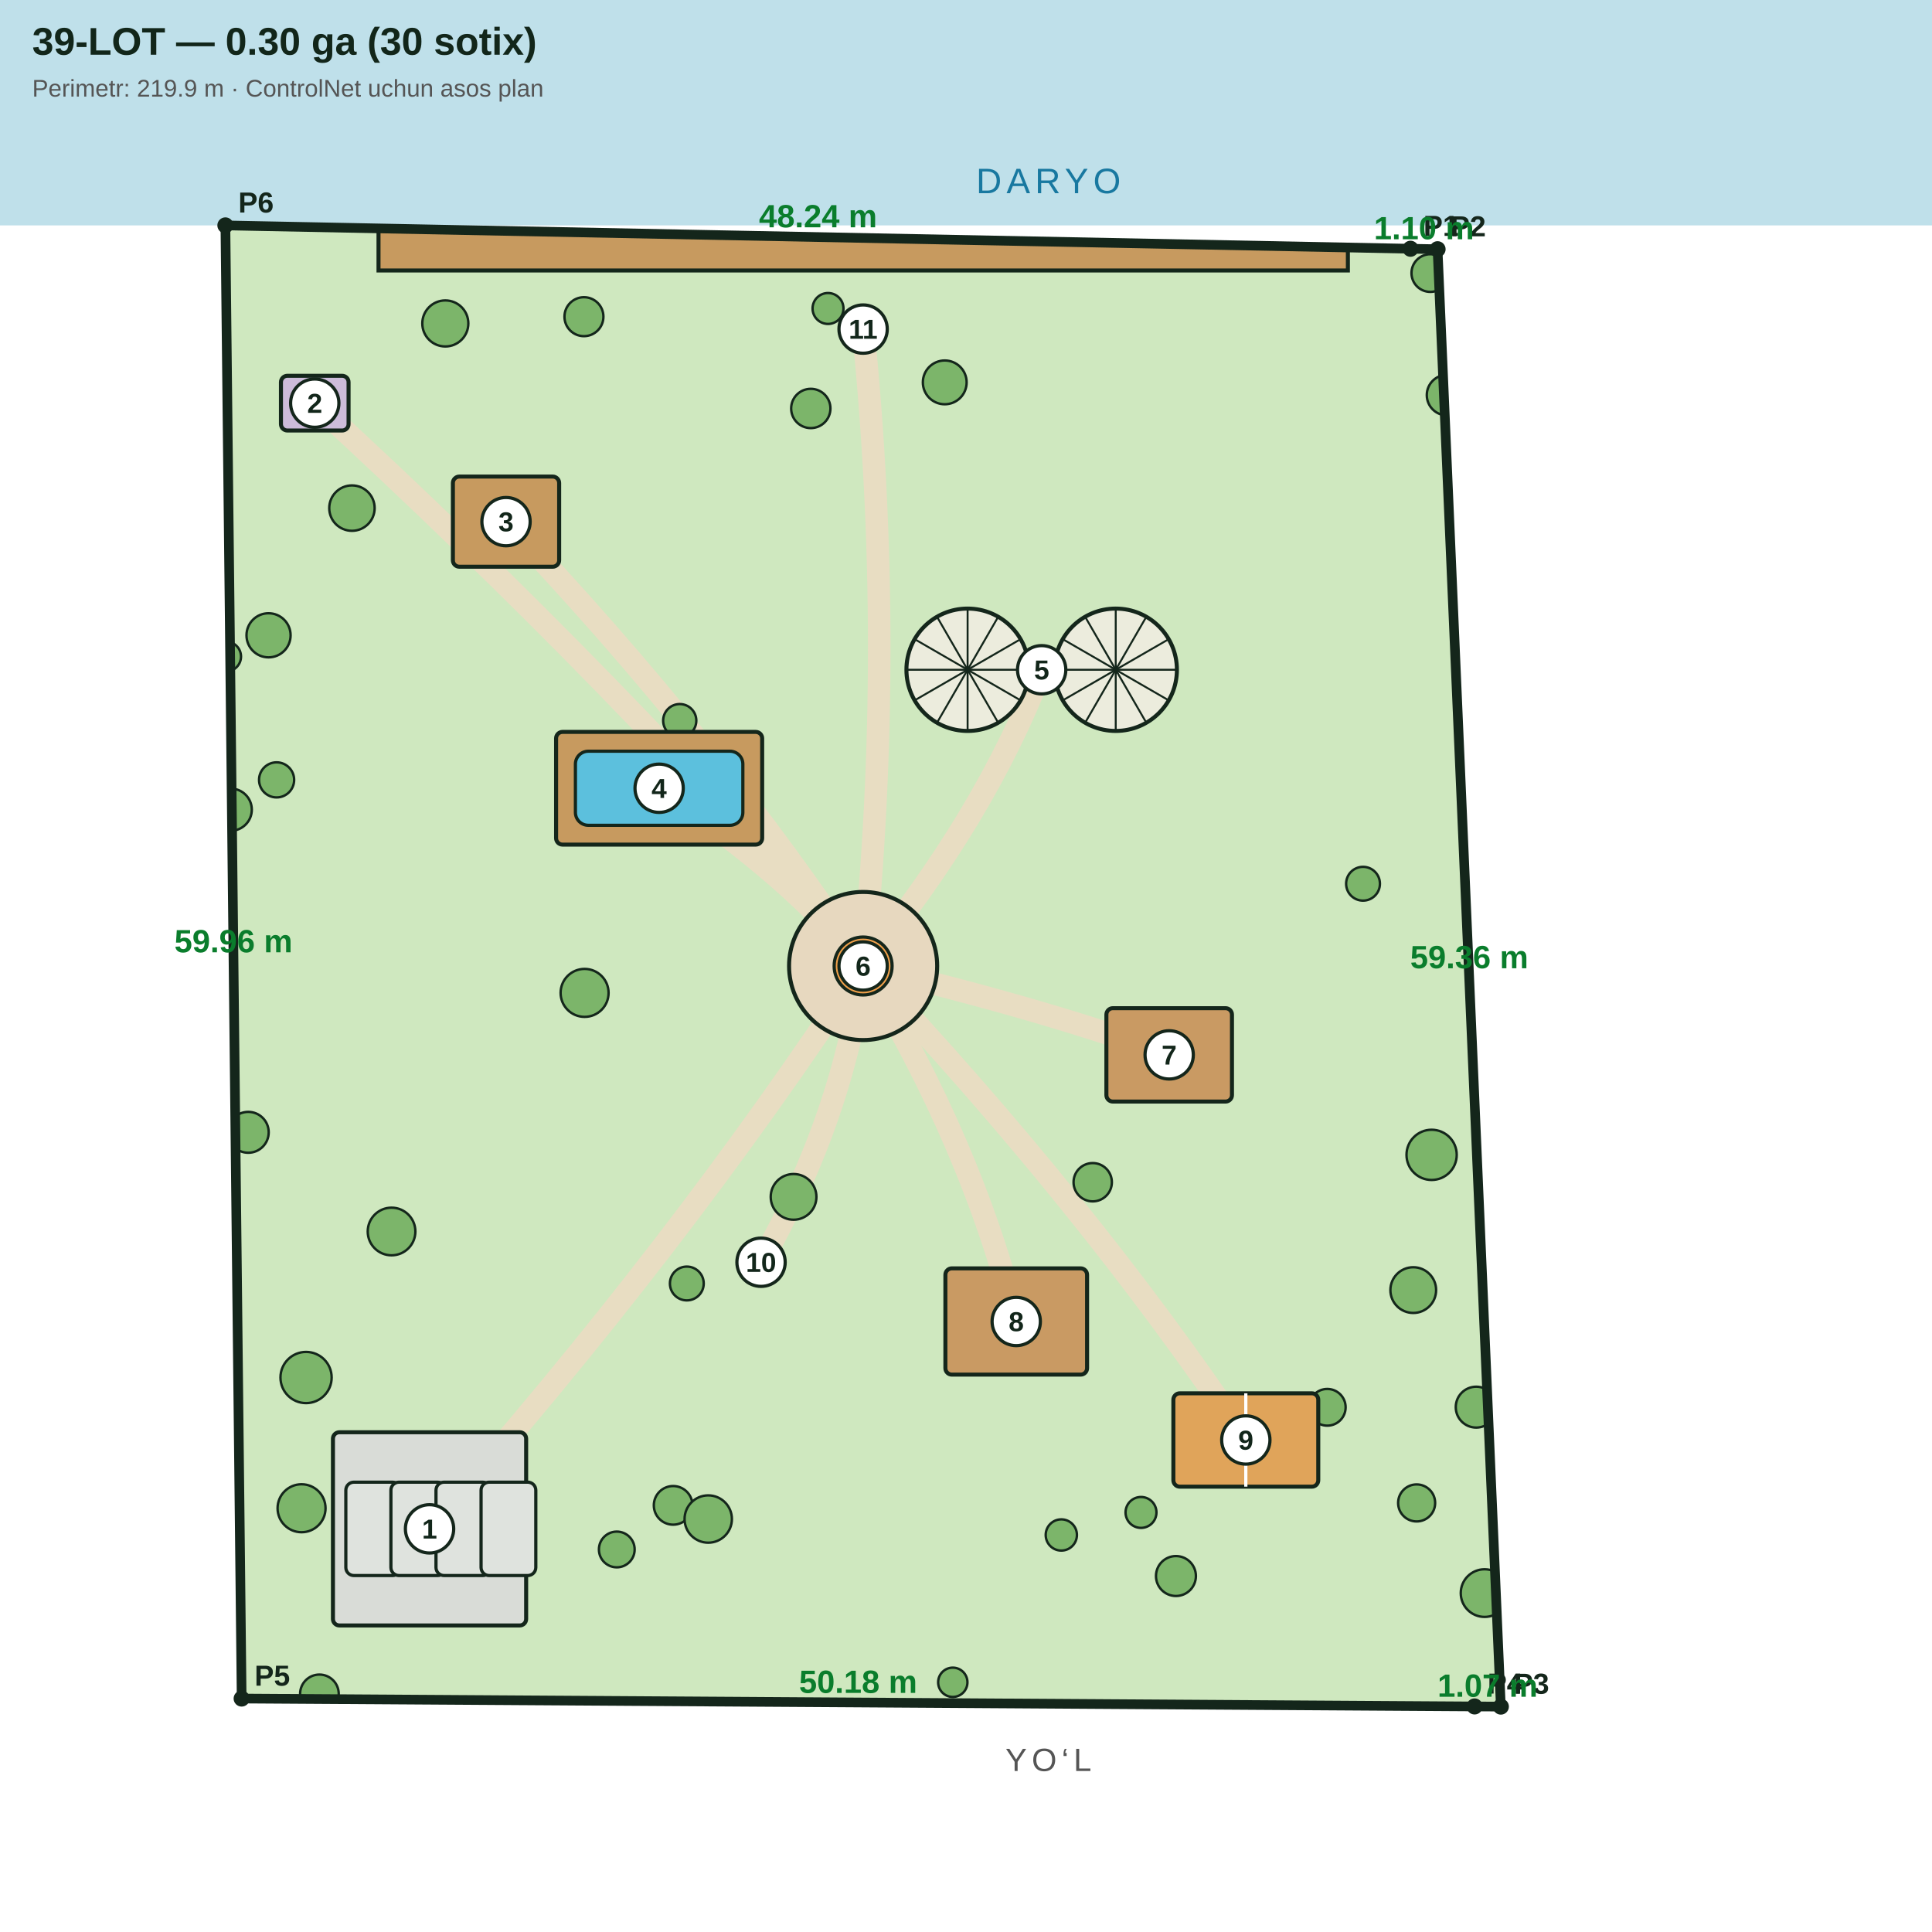
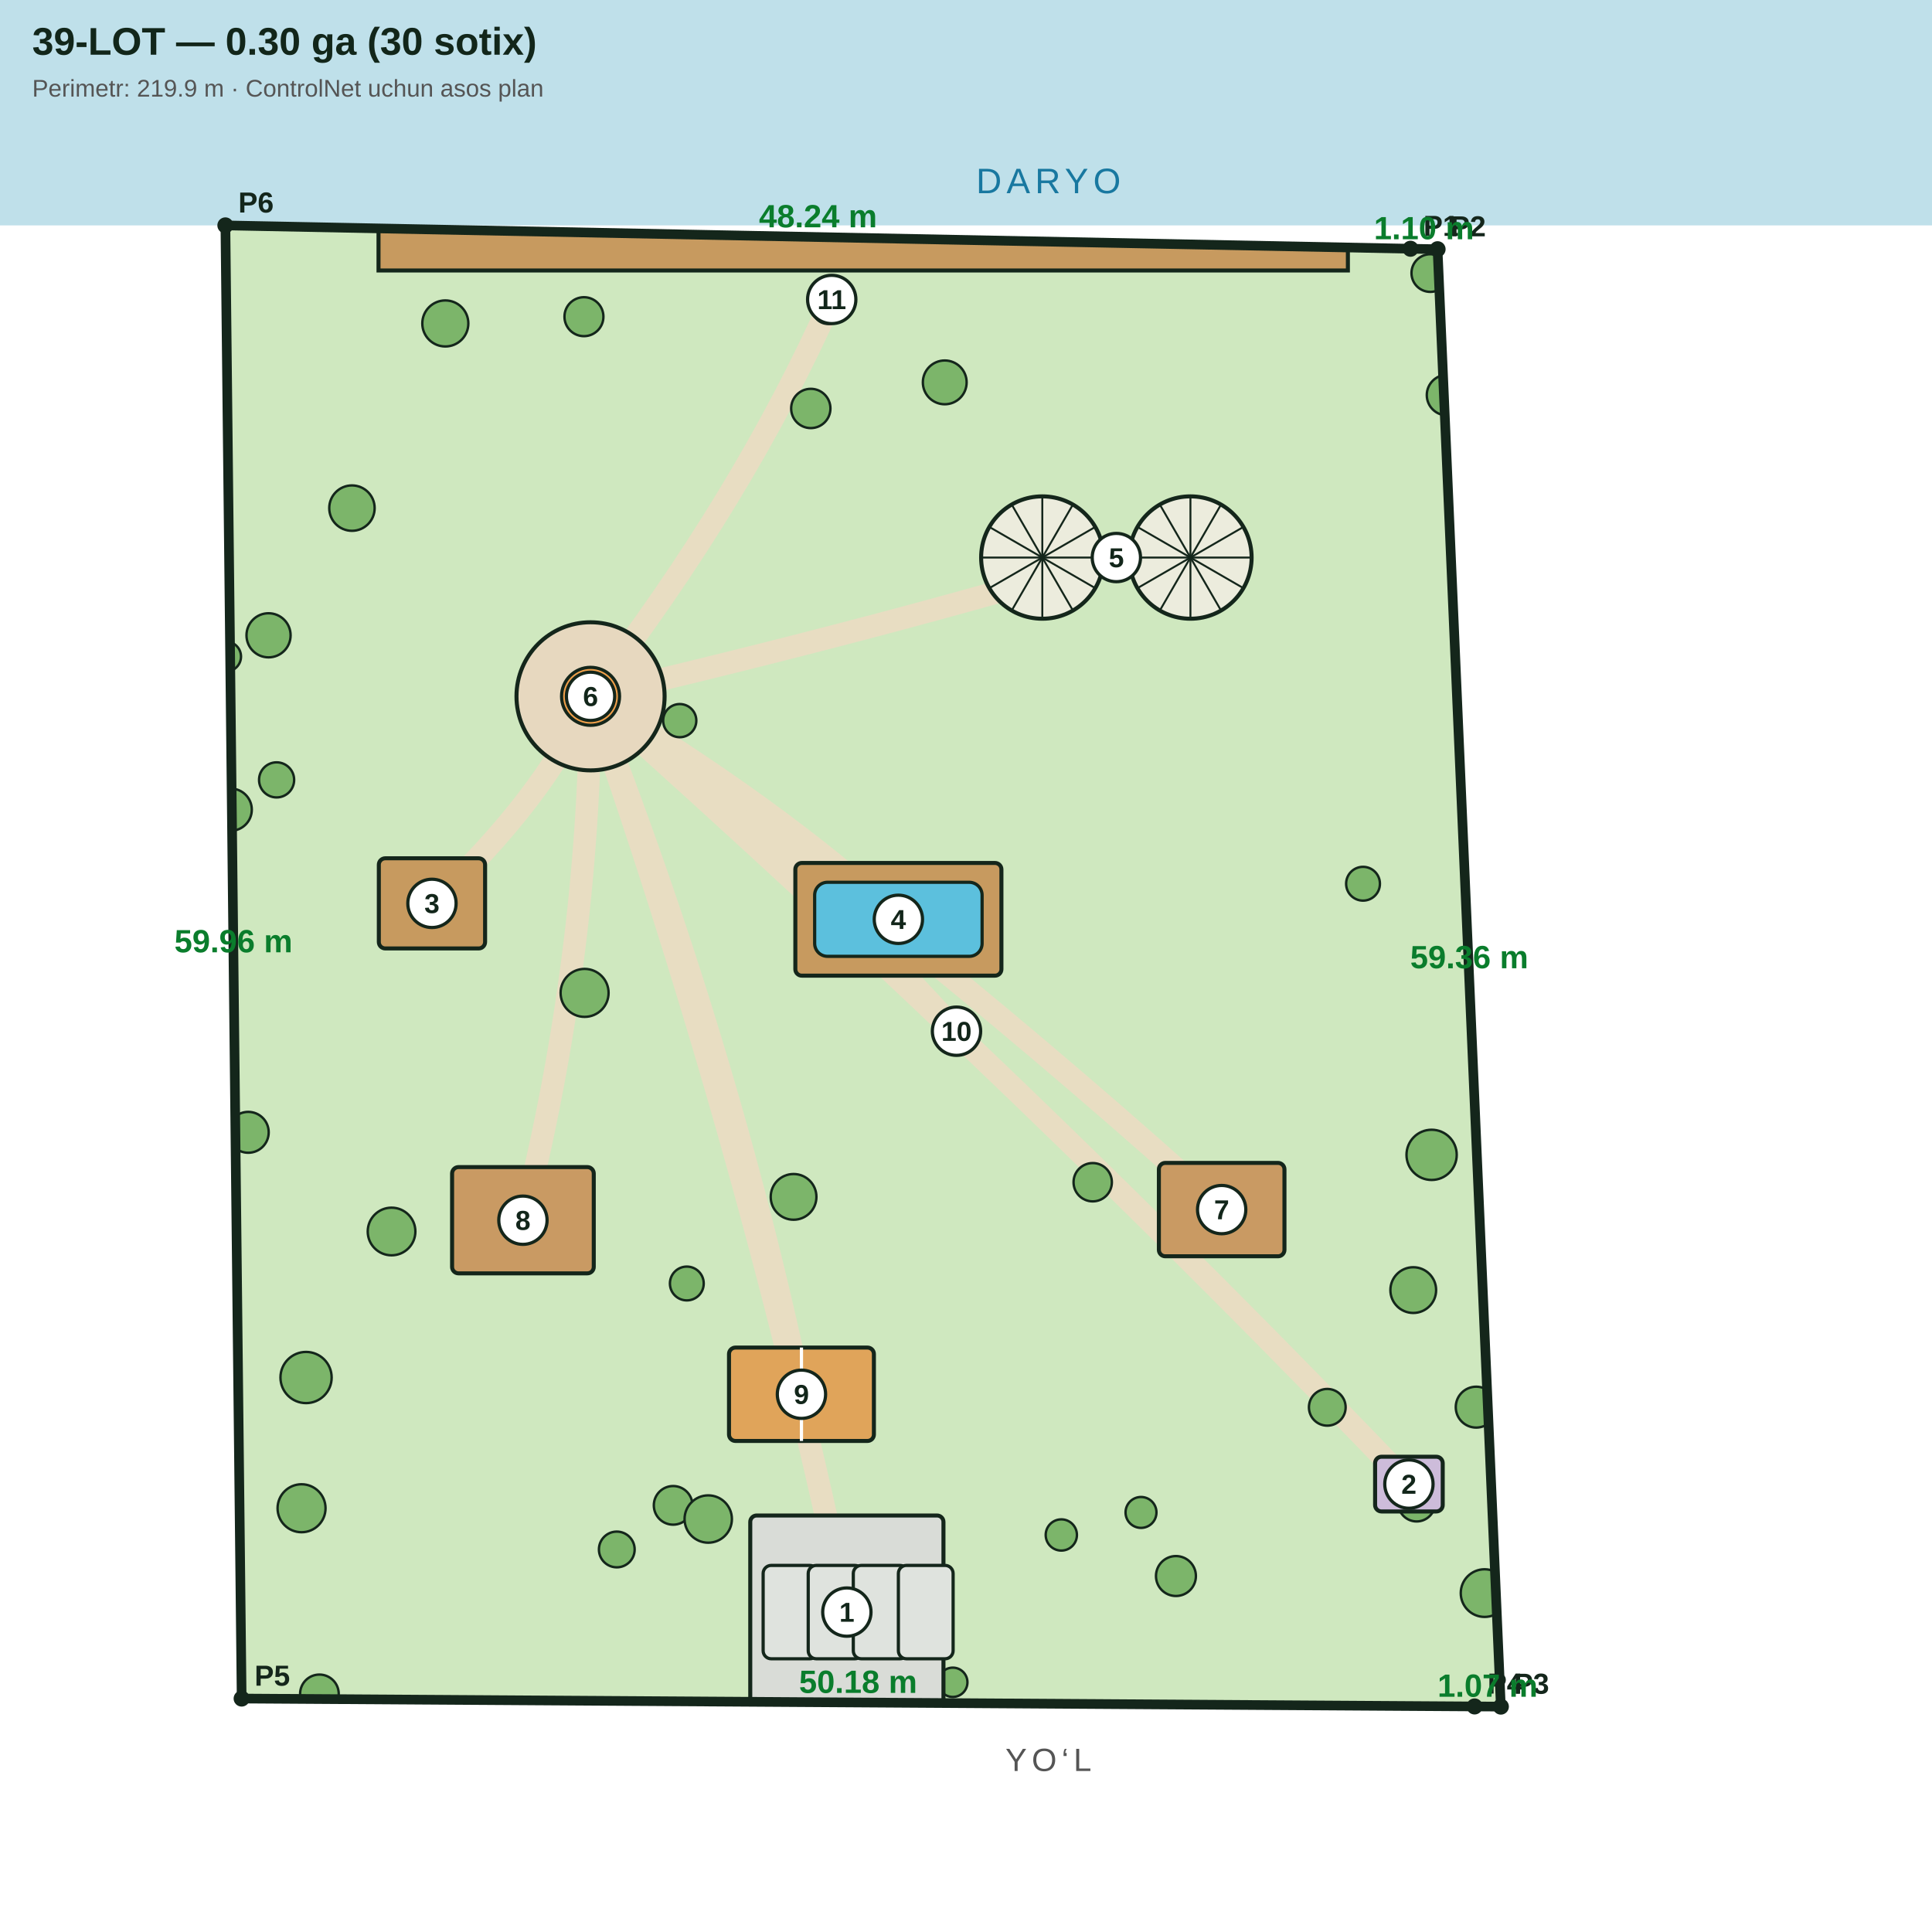
<svg xmlns="http://www.w3.org/2000/svg" width="1200" height="1200" viewBox="0 0 1200 1200" font-family="Arial, sans-serif">
  <rect width="1200" height="1200" fill="#ffffff" />
  <rect x="0" y="0" width="1200" height="140" fill="#bfe0ea" />
  <clipPath id="lot">
    <polygon points="876.1,154.5 892.9,154.8 932.2,1060.0 915.9,1059.9 150.1,1055.0 140.0,140.0" />
  </clipPath>
  <polygon points="876.1,154.5 892.9,154.8 932.2,1060.0 915.9,1059.9 150.1,1055.0 140.0,140.0" fill="#cfe8bf" />
  <g clip-path="url(#lot)">
-     <path d="M536.1,600.0 Q421.4,774.8 266.8,949.6" stroke="#e8ddc2" stroke-width="14" fill="none" stroke-linecap="round" />
-     <path d="M536.1,600.0 Q385.8,425.2 195.5,250.4" stroke="#e8ddc2" stroke-width="14" fill="none" stroke-linecap="round" />
-     <path d="M536.1,600.0 Q445.2,462.0 314.3,324.0" stroke="#e8ddc2" stroke-width="14" fill="none" stroke-linecap="round" />
-     <path d="M536.1,600.0 Q492.7,544.8 409.4,489.6" stroke="#e8ddc2" stroke-width="14" fill="none" stroke-linecap="round" />
-     <path d="M536.1,600.0 Q611.6,508.0 647.0,416.0" stroke="#e8ddc2" stroke-width="14" fill="none" stroke-linecap="round" />
-     <path d="M536.1,600.0 Q556.1,600.0 536.1,600.0" stroke="#e8ddc2" stroke-width="14" fill="none" stroke-linecap="round" />
-     <path d="M536.1,600.0 Q651.2,627.6 726.2,655.2" stroke="#e8ddc2" stroke-width="14" fill="none" stroke-linecap="round" />
-     <path d="M536.1,600.0 Q603.6,710.4 631.2,820.8" stroke="#e8ddc2" stroke-width="14" fill="none" stroke-linecap="round" />
-     <path d="M536.1,600.0 Q674.9,747.2 773.8,894.4" stroke="#e8ddc2" stroke-width="14" fill="none" stroke-linecap="round" />
-     <path d="M536.1,600.0 Q524.4,692.0 472.7,784.0" stroke="#e8ddc2" stroke-width="14" fill="none" stroke-linecap="round" />
-     <path d="M536.1,600.0 Q556.1,402.2 536.1,204.4" stroke="#e8ddc2" stroke-width="14" fill="none" stroke-linecap="round" />
+     <path d="M366.8,432.5 Q466.4,716.9 526.0,1001.3" stroke="#e8ddc2" stroke-width="14" fill="none" stroke-linecap="round" />
+     <path d="M366.8,432.5 Q640.9,677.2 875.1,921.8" stroke="#e8ddc2" stroke-width="14" fill="none" stroke-linecap="round" />
+     <path d="M366.8,432.5 Q337.5,496.8 268.3,561.1" stroke="#e8ddc2" stroke-width="14" fill="none" stroke-linecap="round" />
+     <path d="M366.8,432.5 Q482.4,501.8 558.0,571.0" stroke="#e8ddc2" stroke-width="14" fill="none" stroke-linecap="round" />
+     <path d="M366.8,432.5 Q550.1,389.4 693.4,346.3" stroke="#e8ddc2" stroke-width="14" fill="none" stroke-linecap="round" />
+     <path d="M366.8,432.5 Q386.8,432.5 366.8,432.5" stroke="#e8ddc2" stroke-width="14" fill="none" stroke-linecap="round" />
+     <path d="M366.8,432.5 Q582.8,591.9 758.8,751.3" stroke="#e8ddc2" stroke-width="14" fill="none" stroke-linecap="round" />
+     <path d="M366.8,432.5 Q365.8,595.2 324.8,757.9" stroke="#e8ddc2" stroke-width="14" fill="none" stroke-linecap="round" />
+     <path d="M366.8,432.5 Q452.3,649.3 497.8,866.0" stroke="#e8ddc2" stroke-width="14" fill="none" stroke-linecap="round" />
+     <path d="M366.8,432.5 Q500.4,536.5 594.1,640.5" stroke="#e8ddc2" stroke-width="14" fill="none" stroke-linecap="round" />
+     <path d="M366.8,432.5 Q461.7,309.3 516.6,186.0" stroke="#e8ddc2" stroke-width="14" fill="none" stroke-linecap="round" />
    <circle cx="198.4" cy="1052.1" r="12.0" fill="#7cb56a" stroke="#14261b" stroke-width="1.5" />
    <circle cx="140.4" cy="407.8" r="9.3" fill="#7cb56a" stroke="#14261b" stroke-width="1.5" />
    <circle cx="888.4" cy="169.6" r="11.7" fill="#7cb56a" stroke="#14261b" stroke-width="1.5" />
    <circle cx="418.1" cy="935.0" r="12.0" fill="#7cb56a" stroke="#14261b" stroke-width="1.5" />
    <circle cx="276.6" cy="200.9" r="14.3" fill="#7cb56a" stroke="#14261b" stroke-width="1.5" />
    <circle cx="218.6" cy="315.6" r="14.1" fill="#7cb56a" stroke="#14261b" stroke-width="1.5" />
    <circle cx="514.3" cy="191.6" r="9.6" fill="#7cb56a" stroke="#14261b" stroke-width="1.5" />
    <circle cx="166.8" cy="394.6" r="13.7" fill="#7cb56a" stroke="#14261b" stroke-width="1.5" />
    <circle cx="143.3" cy="502.9" r="13.1" fill="#7cb56a" stroke="#14261b" stroke-width="1.5" />
    <circle cx="439.9" cy="943.5" r="14.7" fill="#7cb56a" stroke="#14261b" stroke-width="1.5" />
    <circle cx="846.6" cy="548.9" r="10.5" fill="#7cb56a" stroke="#14261b" stroke-width="1.5" />
    <circle cx="708.7" cy="939.4" r="9.6" fill="#7cb56a" stroke="#14261b" stroke-width="1.5" />
    <circle cx="877.8" cy="801.3" r="14.2" fill="#7cb56a" stroke="#14261b" stroke-width="1.5" />
    <circle cx="426.6" cy="797.2" r="10.5" fill="#7cb56a" stroke="#14261b" stroke-width="1.5" />
    <circle cx="190.1" cy="855.6" r="15.9" fill="#7cb56a" stroke="#14261b" stroke-width="1.5" />
    <circle cx="659.2" cy="953.4" r="9.7" fill="#7cb56a" stroke="#14261b" stroke-width="1.5" />
    <circle cx="503.6" cy="253.7" r="12.2" fill="#7cb56a" stroke="#14261b" stroke-width="1.5" />
    <circle cx="422.2" cy="447.6" r="10.3" fill="#7cb56a" stroke="#14261b" stroke-width="1.5" />
    <circle cx="824.4" cy="874.1" r="11.4" fill="#7cb56a" stroke="#14261b" stroke-width="1.5" />
    <circle cx="889.2" cy="717.3" r="15.6" fill="#7cb56a" stroke="#14261b" stroke-width="1.5" />
    <circle cx="154.2" cy="703.3" r="12.7" fill="#7cb56a" stroke="#14261b" stroke-width="1.5" />
    <circle cx="922.1" cy="989.5" r="14.8" fill="#7cb56a" stroke="#14261b" stroke-width="1.5" />
    <circle cx="898.8" cy="245.4" r="12.6" fill="#7cb56a" stroke="#14261b" stroke-width="1.5" />
    <circle cx="678.7" cy="734.3" r="11.9" fill="#7cb56a" stroke="#14261b" stroke-width="1.5" />
    <circle cx="730.4" cy="978.9" r="12.4" fill="#7cb56a" stroke="#14261b" stroke-width="1.5" />
    <circle cx="187.3" cy="936.8" r="14.9" fill="#7cb56a" stroke="#14261b" stroke-width="1.5" />
    <circle cx="171.8" cy="484.4" r="10.9" fill="#7cb56a" stroke="#14261b" stroke-width="1.5" />
    <circle cx="362.7" cy="196.7" r="12.1" fill="#7cb56a" stroke="#14261b" stroke-width="1.5" />
    <circle cx="586.8" cy="237.5" r="13.6" fill="#7cb56a" stroke="#14261b" stroke-width="1.5" />
    <circle cx="243.2" cy="764.9" r="14.8" fill="#7cb56a" stroke="#14261b" stroke-width="1.5" />
    <circle cx="383.1" cy="962.4" r="11.1" fill="#7cb56a" stroke="#14261b" stroke-width="1.5" />
    <circle cx="363.1" cy="616.7" r="14.9" fill="#7cb56a" stroke="#14261b" stroke-width="1.5" />
    <circle cx="916.9" cy="874.0" r="12.7" fill="#7cb56a" stroke="#14261b" stroke-width="1.5" />
    <circle cx="141.1" cy="1045.0" r="9.1" fill="#7cb56a" stroke="#14261b" stroke-width="1.5" />
    <circle cx="879.9" cy="933.5" r="11.5" fill="#7cb56a" stroke="#14261b" stroke-width="1.5" />
    <circle cx="492.9" cy="743.4" r="14.2" fill="#7cb56a" stroke="#14261b" stroke-width="1.5" />
    <circle cx="591.8" cy="1044.9" r="9.1" fill="#7cb56a" stroke="#14261b" stroke-width="1.5" />
    <rect x="235.1" y="138.0" width="602.1" height="30" fill="#c79a5f" stroke="#14261b" stroke-width="2.5" />
-     <rect x="206.8" y="889.6" width="120.0" height="120.0" rx="4" fill="#d9dcd7" stroke="#14261b" stroke-width="2.5" />
-     <rect x="214.8" y="920.6" width="34" height="58" rx="5" fill="#dfe3de" stroke="#14261b" stroke-width="2" />
-     <rect x="242.8" y="920.6" width="34" height="58" rx="5" fill="#dfe3de" stroke="#14261b" stroke-width="2" />
-     <rect x="270.8" y="920.6" width="34" height="58" rx="5" fill="#dfe3de" stroke="#14261b" stroke-width="2" />
-     <rect x="298.8" y="920.6" width="34" height="58" rx="5" fill="#dfe3de" stroke="#14261b" stroke-width="2" />
-     <rect x="345.4" y="454.6" width="128.0" height="70.0" rx="4" fill="#c79a5f" stroke="#14261b" stroke-width="2.5" />
-     <rect x="357.4" y="466.6" width="104" height="46" rx="8" fill="#5cc0dd" stroke="#14261b" stroke-width="2" />
-     <circle cx="601.0" cy="416.0" r="38" fill="#ececdd" stroke="#14261b" stroke-width="2.5" />
-     <line x1="601.0" y1="416.0" x2="639.0" y2="416.0" stroke="#14261b" stroke-width="1.2" />
-     <line x1="601.0" y1="416.0" x2="633.9" y2="435.0" stroke="#14261b" stroke-width="1.2" />
-     <line x1="601.0" y1="416.0" x2="620.0" y2="448.9" stroke="#14261b" stroke-width="1.2" />
-     <line x1="601.0" y1="416.0" x2="601.0" y2="454.0" stroke="#14261b" stroke-width="1.2" />
-     <line x1="601.0" y1="416.0" x2="582.0" y2="448.9" stroke="#14261b" stroke-width="1.2" />
-     <line x1="601.0" y1="416.0" x2="568.1" y2="435.0" stroke="#14261b" stroke-width="1.2" />
-     <line x1="601.0" y1="416.0" x2="563.0" y2="416.0" stroke="#14261b" stroke-width="1.2" />
-     <line x1="601.0" y1="416.0" x2="568.1" y2="397.0" stroke="#14261b" stroke-width="1.2" />
-     <line x1="601.0" y1="416.0" x2="582.0" y2="383.1" stroke="#14261b" stroke-width="1.2" />
-     <line x1="601.0" y1="416.0" x2="601.0" y2="378.0" stroke="#14261b" stroke-width="1.2" />
-     <line x1="601.0" y1="416.0" x2="620.0" y2="383.1" stroke="#14261b" stroke-width="1.2" />
-     <line x1="601.0" y1="416.0" x2="633.9" y2="397.0" stroke="#14261b" stroke-width="1.2" />
-     <circle cx="693.0" cy="416.0" r="38" fill="#ececdd" stroke="#14261b" stroke-width="2.5" />
-     <line x1="693.0" y1="416.0" x2="731.0" y2="416.0" stroke="#14261b" stroke-width="1.2" />
-     <line x1="693.0" y1="416.0" x2="725.9" y2="435.0" stroke="#14261b" stroke-width="1.2" />
-     <line x1="693.0" y1="416.0" x2="712.0" y2="448.9" stroke="#14261b" stroke-width="1.2" />
-     <line x1="693.0" y1="416.0" x2="693.0" y2="454.0" stroke="#14261b" stroke-width="1.2" />
-     <line x1="693.0" y1="416.0" x2="674.0" y2="448.9" stroke="#14261b" stroke-width="1.2" />
-     <line x1="693.0" y1="416.0" x2="660.1" y2="435.0" stroke="#14261b" stroke-width="1.2" />
-     <line x1="693.0" y1="416.0" x2="655.0" y2="416.0" stroke="#14261b" stroke-width="1.2" />
-     <line x1="693.0" y1="416.0" x2="660.1" y2="397.0" stroke="#14261b" stroke-width="1.2" />
-     <line x1="693.0" y1="416.0" x2="674.0" y2="383.1" stroke="#14261b" stroke-width="1.2" />
-     <line x1="693.0" y1="416.0" x2="693.0" y2="378.0" stroke="#14261b" stroke-width="1.2" />
-     <line x1="693.0" y1="416.0" x2="712.0" y2="383.1" stroke="#14261b" stroke-width="1.2" />
-     <line x1="693.0" y1="416.0" x2="725.9" y2="397.0" stroke="#14261b" stroke-width="1.2" />
-     <circle cx="536.1" cy="600.0" r="46" fill="#e7d8bf" stroke="#14261b" stroke-width="2.5" />
-     <circle cx="536.1" cy="600.0" r="18" fill="#f0a04a" stroke="#14261b" stroke-width="2" />
-     <rect x="687.2" y="626.2" width="78.0" height="58.0" rx="4" fill="#c99a63" stroke="#14261b" stroke-width="2.5" />
-     <rect x="587.2" y="787.8" width="88.0" height="66.0" rx="4" fill="#c99a63" stroke="#14261b" stroke-width="2.5" />
-     <rect x="281.3" y="296.0" width="66.0" height="56.0" rx="4" fill="#c79a5f" stroke="#14261b" stroke-width="2.5" />
-     <rect x="728.8" y="865.4" width="90.0" height="58.0" rx="4" fill="#e0a45a" stroke="#14261b" stroke-width="2.5" />
-     <line x1="773.8" y1="865.4" x2="773.8" y2="923.4" stroke="#fff" stroke-width="2" />
-     <circle cx="773.8" cy="894.4" r="12" fill="none" stroke="#fff" stroke-width="2" />
-     <rect x="174.5" y="233.4" width="42.0" height="34.0" rx="4" fill="#cdbcda" stroke="#14261b" stroke-width="2.5" />
+     <rect x="466.0" y="941.3" width="120.0" height="120.0" rx="4" fill="#d9dcd7" stroke="#14261b" stroke-width="2.5" />
+     <rect x="474.0" y="972.3" width="34" height="58" rx="5" fill="#dfe3de" stroke="#14261b" stroke-width="2" />
+     <rect x="502.0" y="972.3" width="34" height="58" rx="5" fill="#dfe3de" stroke="#14261b" stroke-width="2" />
+     <rect x="530.0" y="972.3" width="34" height="58" rx="5" fill="#dfe3de" stroke="#14261b" stroke-width="2" />
+     <rect x="558.0" y="972.3" width="34" height="58" rx="5" fill="#dfe3de" stroke="#14261b" stroke-width="2" />
+     <rect x="494.0" y="536.0" width="128.0" height="70.0" rx="4" fill="#c79a5f" stroke="#14261b" stroke-width="2.5" />
+     <rect x="506.0" y="548.0" width="104" height="46" rx="8" fill="#5cc0dd" stroke="#14261b" stroke-width="2" />
+     <circle cx="647.4" cy="346.3" r="38" fill="#ececdd" stroke="#14261b" stroke-width="2.5" />
+     <line x1="647.4" y1="346.3" x2="685.4" y2="346.3" stroke="#14261b" stroke-width="1.2" />
+     <line x1="647.4" y1="346.3" x2="680.3" y2="365.3" stroke="#14261b" stroke-width="1.2" />
+     <line x1="647.4" y1="346.3" x2="666.4" y2="379.2" stroke="#14261b" stroke-width="1.2" />
+     <line x1="647.4" y1="346.3" x2="647.4" y2="384.3" stroke="#14261b" stroke-width="1.2" />
+     <line x1="647.4" y1="346.3" x2="628.4" y2="379.2" stroke="#14261b" stroke-width="1.2" />
+     <line x1="647.4" y1="346.3" x2="614.5" y2="365.3" stroke="#14261b" stroke-width="1.2" />
+     <line x1="647.4" y1="346.3" x2="609.4" y2="346.3" stroke="#14261b" stroke-width="1.2" />
+     <line x1="647.4" y1="346.3" x2="614.5" y2="327.3" stroke="#14261b" stroke-width="1.2" />
+     <line x1="647.4" y1="346.3" x2="628.4" y2="313.4" stroke="#14261b" stroke-width="1.2" />
+     <line x1="647.4" y1="346.3" x2="647.4" y2="308.3" stroke="#14261b" stroke-width="1.2" />
+     <line x1="647.4" y1="346.3" x2="666.4" y2="313.4" stroke="#14261b" stroke-width="1.2" />
+     <line x1="647.4" y1="346.3" x2="680.3" y2="327.3" stroke="#14261b" stroke-width="1.2" />
+     <circle cx="739.4" cy="346.3" r="38" fill="#ececdd" stroke="#14261b" stroke-width="2.5" />
+     <line x1="739.4" y1="346.3" x2="777.4" y2="346.3" stroke="#14261b" stroke-width="1.2" />
+     <line x1="739.4" y1="346.3" x2="772.3" y2="365.3" stroke="#14261b" stroke-width="1.2" />
+     <line x1="739.4" y1="346.3" x2="758.4" y2="379.2" stroke="#14261b" stroke-width="1.2" />
+     <line x1="739.4" y1="346.3" x2="739.4" y2="384.3" stroke="#14261b" stroke-width="1.2" />
+     <line x1="739.4" y1="346.3" x2="720.4" y2="379.2" stroke="#14261b" stroke-width="1.2" />
+     <line x1="739.4" y1="346.3" x2="706.5" y2="365.3" stroke="#14261b" stroke-width="1.2" />
+     <line x1="739.4" y1="346.3" x2="701.4" y2="346.3" stroke="#14261b" stroke-width="1.2" />
+     <line x1="739.4" y1="346.3" x2="706.5" y2="327.3" stroke="#14261b" stroke-width="1.2" />
+     <line x1="739.4" y1="346.3" x2="720.4" y2="313.4" stroke="#14261b" stroke-width="1.2" />
+     <line x1="739.4" y1="346.3" x2="739.4" y2="308.3" stroke="#14261b" stroke-width="1.2" />
+     <line x1="739.4" y1="346.3" x2="758.4" y2="313.4" stroke="#14261b" stroke-width="1.2" />
+     <line x1="739.4" y1="346.3" x2="772.3" y2="327.3" stroke="#14261b" stroke-width="1.2" />
+     <circle cx="366.8" cy="432.5" r="46" fill="#e7d8bf" stroke="#14261b" stroke-width="2.5" />
+     <circle cx="366.8" cy="432.5" r="18" fill="#f0a04a" stroke="#14261b" stroke-width="2" />
+     <rect x="719.8" y="722.3" width="78.0" height="58.0" rx="4" fill="#c99a63" stroke="#14261b" stroke-width="2.5" />
+     <rect x="280.8" y="724.9" width="88.0" height="66.0" rx="4" fill="#c99a63" stroke="#14261b" stroke-width="2.5" />
+     <rect x="235.3" y="533.1" width="66.0" height="56.0" rx="4" fill="#c79a5f" stroke="#14261b" stroke-width="2.5" />
+     <rect x="452.8" y="837.0" width="90.0" height="58.0" rx="4" fill="#e0a45a" stroke="#14261b" stroke-width="2.5" />
+     <line x1="497.8" y1="837.0" x2="497.8" y2="895.0" stroke="#fff" stroke-width="2" />
+     <circle cx="497.8" cy="866.0" r="12" fill="none" stroke="#fff" stroke-width="2" />
+     <rect x="854.1" y="904.8" width="42.0" height="34.0" rx="4" fill="#cdbcda" stroke="#14261b" stroke-width="2.5" />
  </g>
  <polygon points="876.1,154.5 892.9,154.8 932.2,1060.0 915.9,1059.9 150.1,1055.0 140.0,140.0" fill="none" stroke="#14261b" stroke-width="6" stroke-linejoin="round" />
-   <circle cx="266.8" cy="949.6" r="15" fill="#fff" stroke="#14261b" stroke-width="2" />
-   <text x="266.8" y="955.6" font-size="17" fill="#12261a" text-anchor="middle" font-weight="700">1</text>
-   <circle cx="195.5" cy="250.4" r="15" fill="#fff" stroke="#14261b" stroke-width="2" />
-   <text x="195.5" y="256.4" font-size="17" fill="#12261a" text-anchor="middle" font-weight="700">2</text>
-   <circle cx="314.3" cy="324.0" r="15" fill="#fff" stroke="#14261b" stroke-width="2" />
-   <text x="314.3" y="330.0" font-size="17" fill="#12261a" text-anchor="middle" font-weight="700">3</text>
-   <circle cx="409.4" cy="489.6" r="15" fill="#fff" stroke="#14261b" stroke-width="2" />
-   <text x="409.4" y="495.6" font-size="17" fill="#12261a" text-anchor="middle" font-weight="700">4</text>
-   <circle cx="647.0" cy="416.0" r="15" fill="#fff" stroke="#14261b" stroke-width="2" />
-   <text x="647.0" y="422.0" font-size="17" fill="#12261a" text-anchor="middle" font-weight="700">5</text>
-   <circle cx="536.1" cy="600.0" r="15" fill="#fff" stroke="#14261b" stroke-width="2" />
-   <text x="536.1" y="606.0" font-size="17" fill="#12261a" text-anchor="middle" font-weight="700">6</text>
-   <circle cx="726.2" cy="655.2" r="15" fill="#fff" stroke="#14261b" stroke-width="2" />
-   <text x="726.2" y="661.2" font-size="17" fill="#12261a" text-anchor="middle" font-weight="700">7</text>
-   <circle cx="631.2" cy="820.8" r="15" fill="#fff" stroke="#14261b" stroke-width="2" />
-   <text x="631.2" y="826.8" font-size="17" fill="#12261a" text-anchor="middle" font-weight="700">8</text>
-   <circle cx="773.8" cy="894.4" r="15" fill="#fff" stroke="#14261b" stroke-width="2" />
-   <text x="773.8" y="900.4" font-size="17" fill="#12261a" text-anchor="middle" font-weight="700">9</text>
-   <circle cx="472.7" cy="784.0" r="15" fill="#fff" stroke="#14261b" stroke-width="2" />
-   <text x="472.7" y="790.0" font-size="17" fill="#12261a" text-anchor="middle" font-weight="700">10</text>
-   <circle cx="536.1" cy="204.4" r="15" fill="#fff" stroke="#14261b" stroke-width="2" />
-   <text x="536.1" y="210.4" font-size="17" fill="#12261a" text-anchor="middle" font-weight="700">11</text>
+   <circle cx="526.0" cy="1001.3" r="15" fill="#fff" stroke="#14261b" stroke-width="2" />
+   <text x="526.0" y="1007.3" font-size="17" fill="#12261a" text-anchor="middle" font-weight="700">1</text>
+   <circle cx="875.1" cy="921.8" r="15" fill="#fff" stroke="#14261b" stroke-width="2" />
+   <text x="875.1" y="927.8" font-size="17" fill="#12261a" text-anchor="middle" font-weight="700">2</text>
+   <circle cx="268.3" cy="561.1" r="15" fill="#fff" stroke="#14261b" stroke-width="2" />
+   <text x="268.3" y="567.1" font-size="17" fill="#12261a" text-anchor="middle" font-weight="700">3</text>
+   <circle cx="558.0" cy="571.0" r="15" fill="#fff" stroke="#14261b" stroke-width="2" />
+   <text x="558.0" y="577.0" font-size="17" fill="#12261a" text-anchor="middle" font-weight="700">4</text>
+   <circle cx="693.4" cy="346.3" r="15" fill="#fff" stroke="#14261b" stroke-width="2" />
+   <text x="693.4" y="352.3" font-size="17" fill="#12261a" text-anchor="middle" font-weight="700">5</text>
+   <circle cx="366.8" cy="432.5" r="15" fill="#fff" stroke="#14261b" stroke-width="2" />
+   <text x="366.8" y="438.5" font-size="17" fill="#12261a" text-anchor="middle" font-weight="700">6</text>
+   <circle cx="758.8" cy="751.3" r="15" fill="#fff" stroke="#14261b" stroke-width="2" />
+   <text x="758.8" y="757.3" font-size="17" fill="#12261a" text-anchor="middle" font-weight="700">7</text>
+   <circle cx="324.8" cy="757.9" r="15" fill="#fff" stroke="#14261b" stroke-width="2" />
+   <text x="324.8" y="763.9" font-size="17" fill="#12261a" text-anchor="middle" font-weight="700">8</text>
+   <circle cx="497.8" cy="866.0" r="15" fill="#fff" stroke="#14261b" stroke-width="2" />
+   <text x="497.8" y="872.0" font-size="17" fill="#12261a" text-anchor="middle" font-weight="700">9</text>
+   <circle cx="594.1" cy="640.5" r="15" fill="#fff" stroke="#14261b" stroke-width="2" />
+   <text x="594.1" y="646.5" font-size="17" fill="#12261a" text-anchor="middle" font-weight="700">10</text>
+   <circle cx="516.6" cy="186.0" r="15" fill="#fff" stroke="#14261b" stroke-width="2" />
+   <text x="516.6" y="192.0" font-size="17" fill="#12261a" text-anchor="middle" font-weight="700">11</text>
  <circle cx="876.1" cy="154.5" r="5" fill="#14261b" />
  <text x="884.1" y="146.5" font-size="18" fill="#14261b" font-weight="700">P1</text>
  <circle cx="892.9" cy="154.8" r="5" fill="#14261b" />
  <text x="900.9" y="146.8" font-size="18" fill="#14261b" font-weight="700">P2</text>
  <circle cx="932.2" cy="1060.0" r="5" fill="#14261b" />
  <text x="940.2" y="1052.0" font-size="18" fill="#14261b" font-weight="700">P3</text>
  <circle cx="915.9" cy="1059.9" r="5" fill="#14261b" />
  <text x="923.9" y="1051.9" font-size="18" fill="#14261b" font-weight="700">P4</text>
  <circle cx="150.1" cy="1055.0" r="5" fill="#14261b" />
  <text x="158.1" y="1047.0" font-size="18" fill="#14261b" font-weight="700">P5</text>
  <circle cx="140.0" cy="140.0" r="5" fill="#14261b" />
  <text x="148.0" y="132.0" font-size="18" fill="#14261b" font-weight="700">P6</text>
  <text x="884.5" y="148.6" font-size="20" fill="#0a7d2c" text-anchor="middle" font-weight="700">1.10 m</text>
  <text x="912.6" y="601.4" font-size="20" fill="#0a7d2c" text-anchor="middle" font-weight="700">59.36 m</text>
  <text x="924.0" y="1053.9" font-size="20" fill="#0a7d2c" text-anchor="middle" font-weight="700">1.07 m</text>
  <text x="533.0" y="1051.5" font-size="20" fill="#0a7d2c" text-anchor="middle" font-weight="700">50.18 m</text>
  <text x="145.0" y="591.5" font-size="20" fill="#0a7d2c" text-anchor="middle" font-weight="700">59.96 m</text>
  <text x="508.1" y="141.2" font-size="20" fill="#0a7d2c" text-anchor="middle" font-weight="700">48.24 m</text>
  <text x="651.2" y="120.0" font-size="22" fill="#1878a0" letter-spacing="3" text-anchor="middle">DARYO</text>
  <text x="651.2" y="1100.0" font-size="20" fill="#555" letter-spacing="3" text-anchor="middle">YO‘L</text>
  <text x="20" y="34" font-size="24" fill="#12261a" font-weight="800">39-LOT — 0.30 ga (30 sotix)</text>
  <text x="20" y="60" font-size="15" fill="#555">Perimetr: 219.9 m · ControlNet uchun asos plan</text>
</svg>
